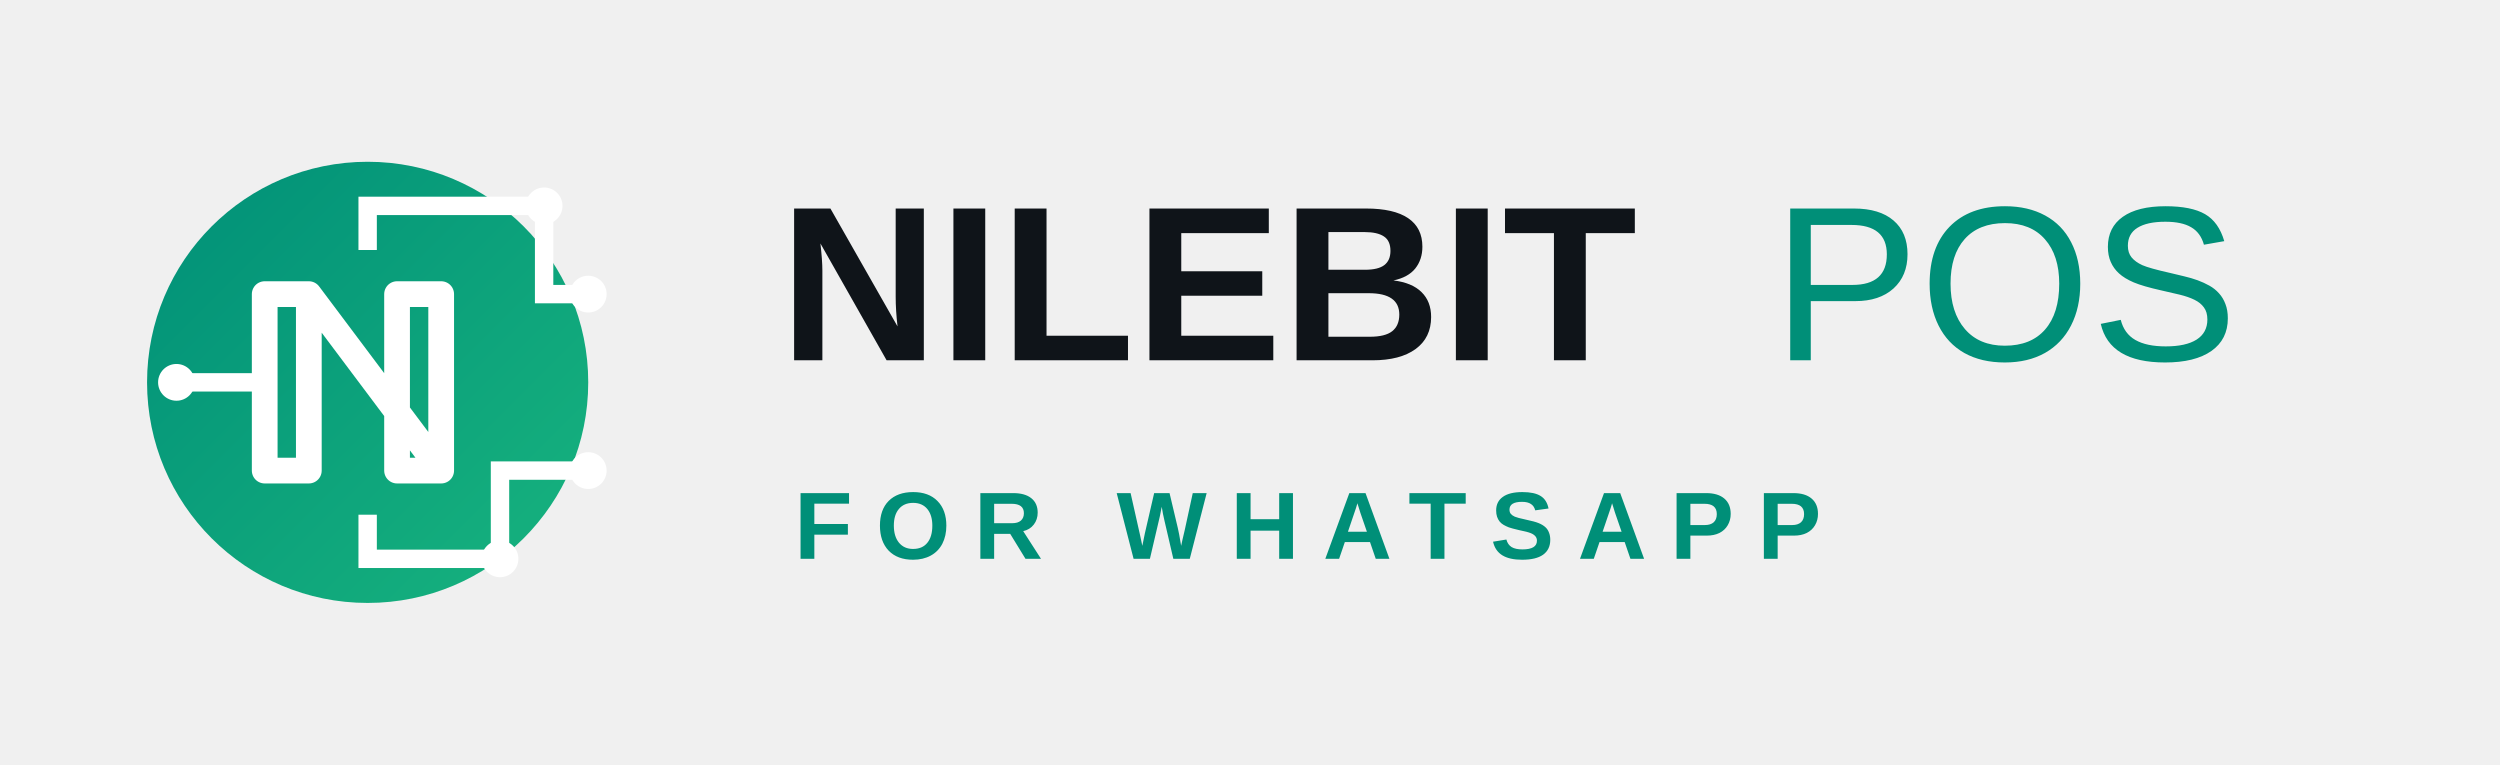
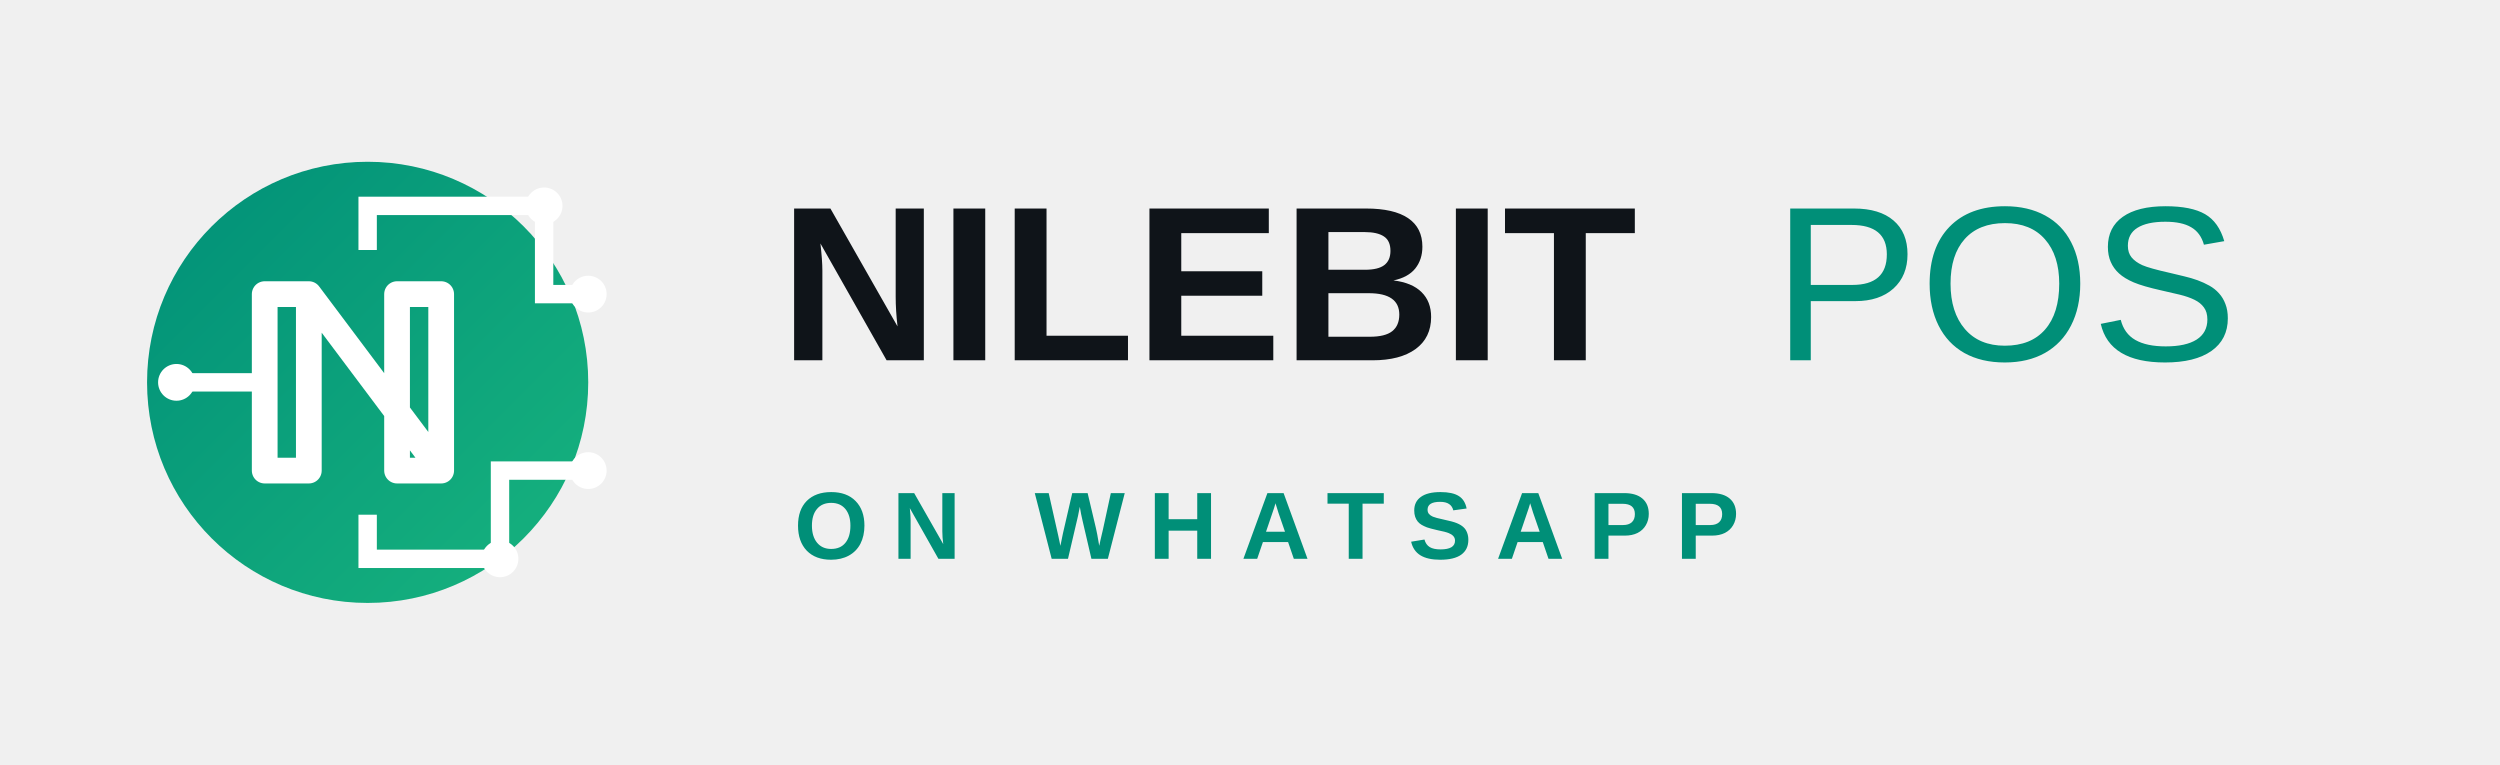
<svg xmlns="http://www.w3.org/2000/svg" viewBox="0 0 340 104">
  <defs>
    <linearGradient id="nilebitPosGradient" x1="0%" y1="0%" x2="100%" y2="100%">
      <stop offset="0%" stop-color="#008F78" />
      <stop offset="100%" stop-color="#18B47E" />
    </linearGradient>
  </defs>
  <g transform="translate(18 20)">
    <circle cx="32" cy="32" r="30" fill="url(#nilebitPosGradient)" />
    <path d="M32,14 L32,8 L56,8 L56,20 L62,20 M32,50 L32,56 L50,56 L50,44 L62,44 M6,32 L18,32" stroke="#FFF" stroke-width="2.5" fill="none" />
    <path d="M18,20 L24,20 L24,44 L18,44 L18,20 M24,20 L42,44 M36,20 L42,20 L42,44 L36,44 L36,20" stroke="#FFF" stroke-width="3.5" fill="none" stroke-linecap="round" stroke-linejoin="round" />
    <circle cx="6" cy="32" r="2.5" fill="#FFF" />
    <circle cx="62" cy="20" r="2.5" fill="#FFF" />
    <circle cx="62" cy="44" r="2.5" fill="#FFF" />
    <circle cx="56" cy="8" r="2.5" fill="#FFF" />
    <circle cx="50" cy="56" r="2.5" fill="#FFF" />
  </g>
  <text x="106" y="49" font-family="Arial, Helvetica, sans-serif" font-weight="700" font-size="30" fill="#0F1419">NILEBIT</text>
  <text x="241" y="49" font-family="Arial, Helvetica, sans-serif" font-weight="500" font-size="30" fill="#008F78">POS</text>
-   <text x="108" y="76" font-family="Arial, Helvetica, sans-serif" font-weight="700" font-size="13" letter-spacing="3.2" fill="#008F78">FOR WHATSAPP</text>
+   <text x="108" y="76" font-family="Arial, Helvetica, sans-serif" font-weight="700" font-size="13" letter-spacing="3.2" fill="#008F78">ON WHATSAPP</text>
</svg>
